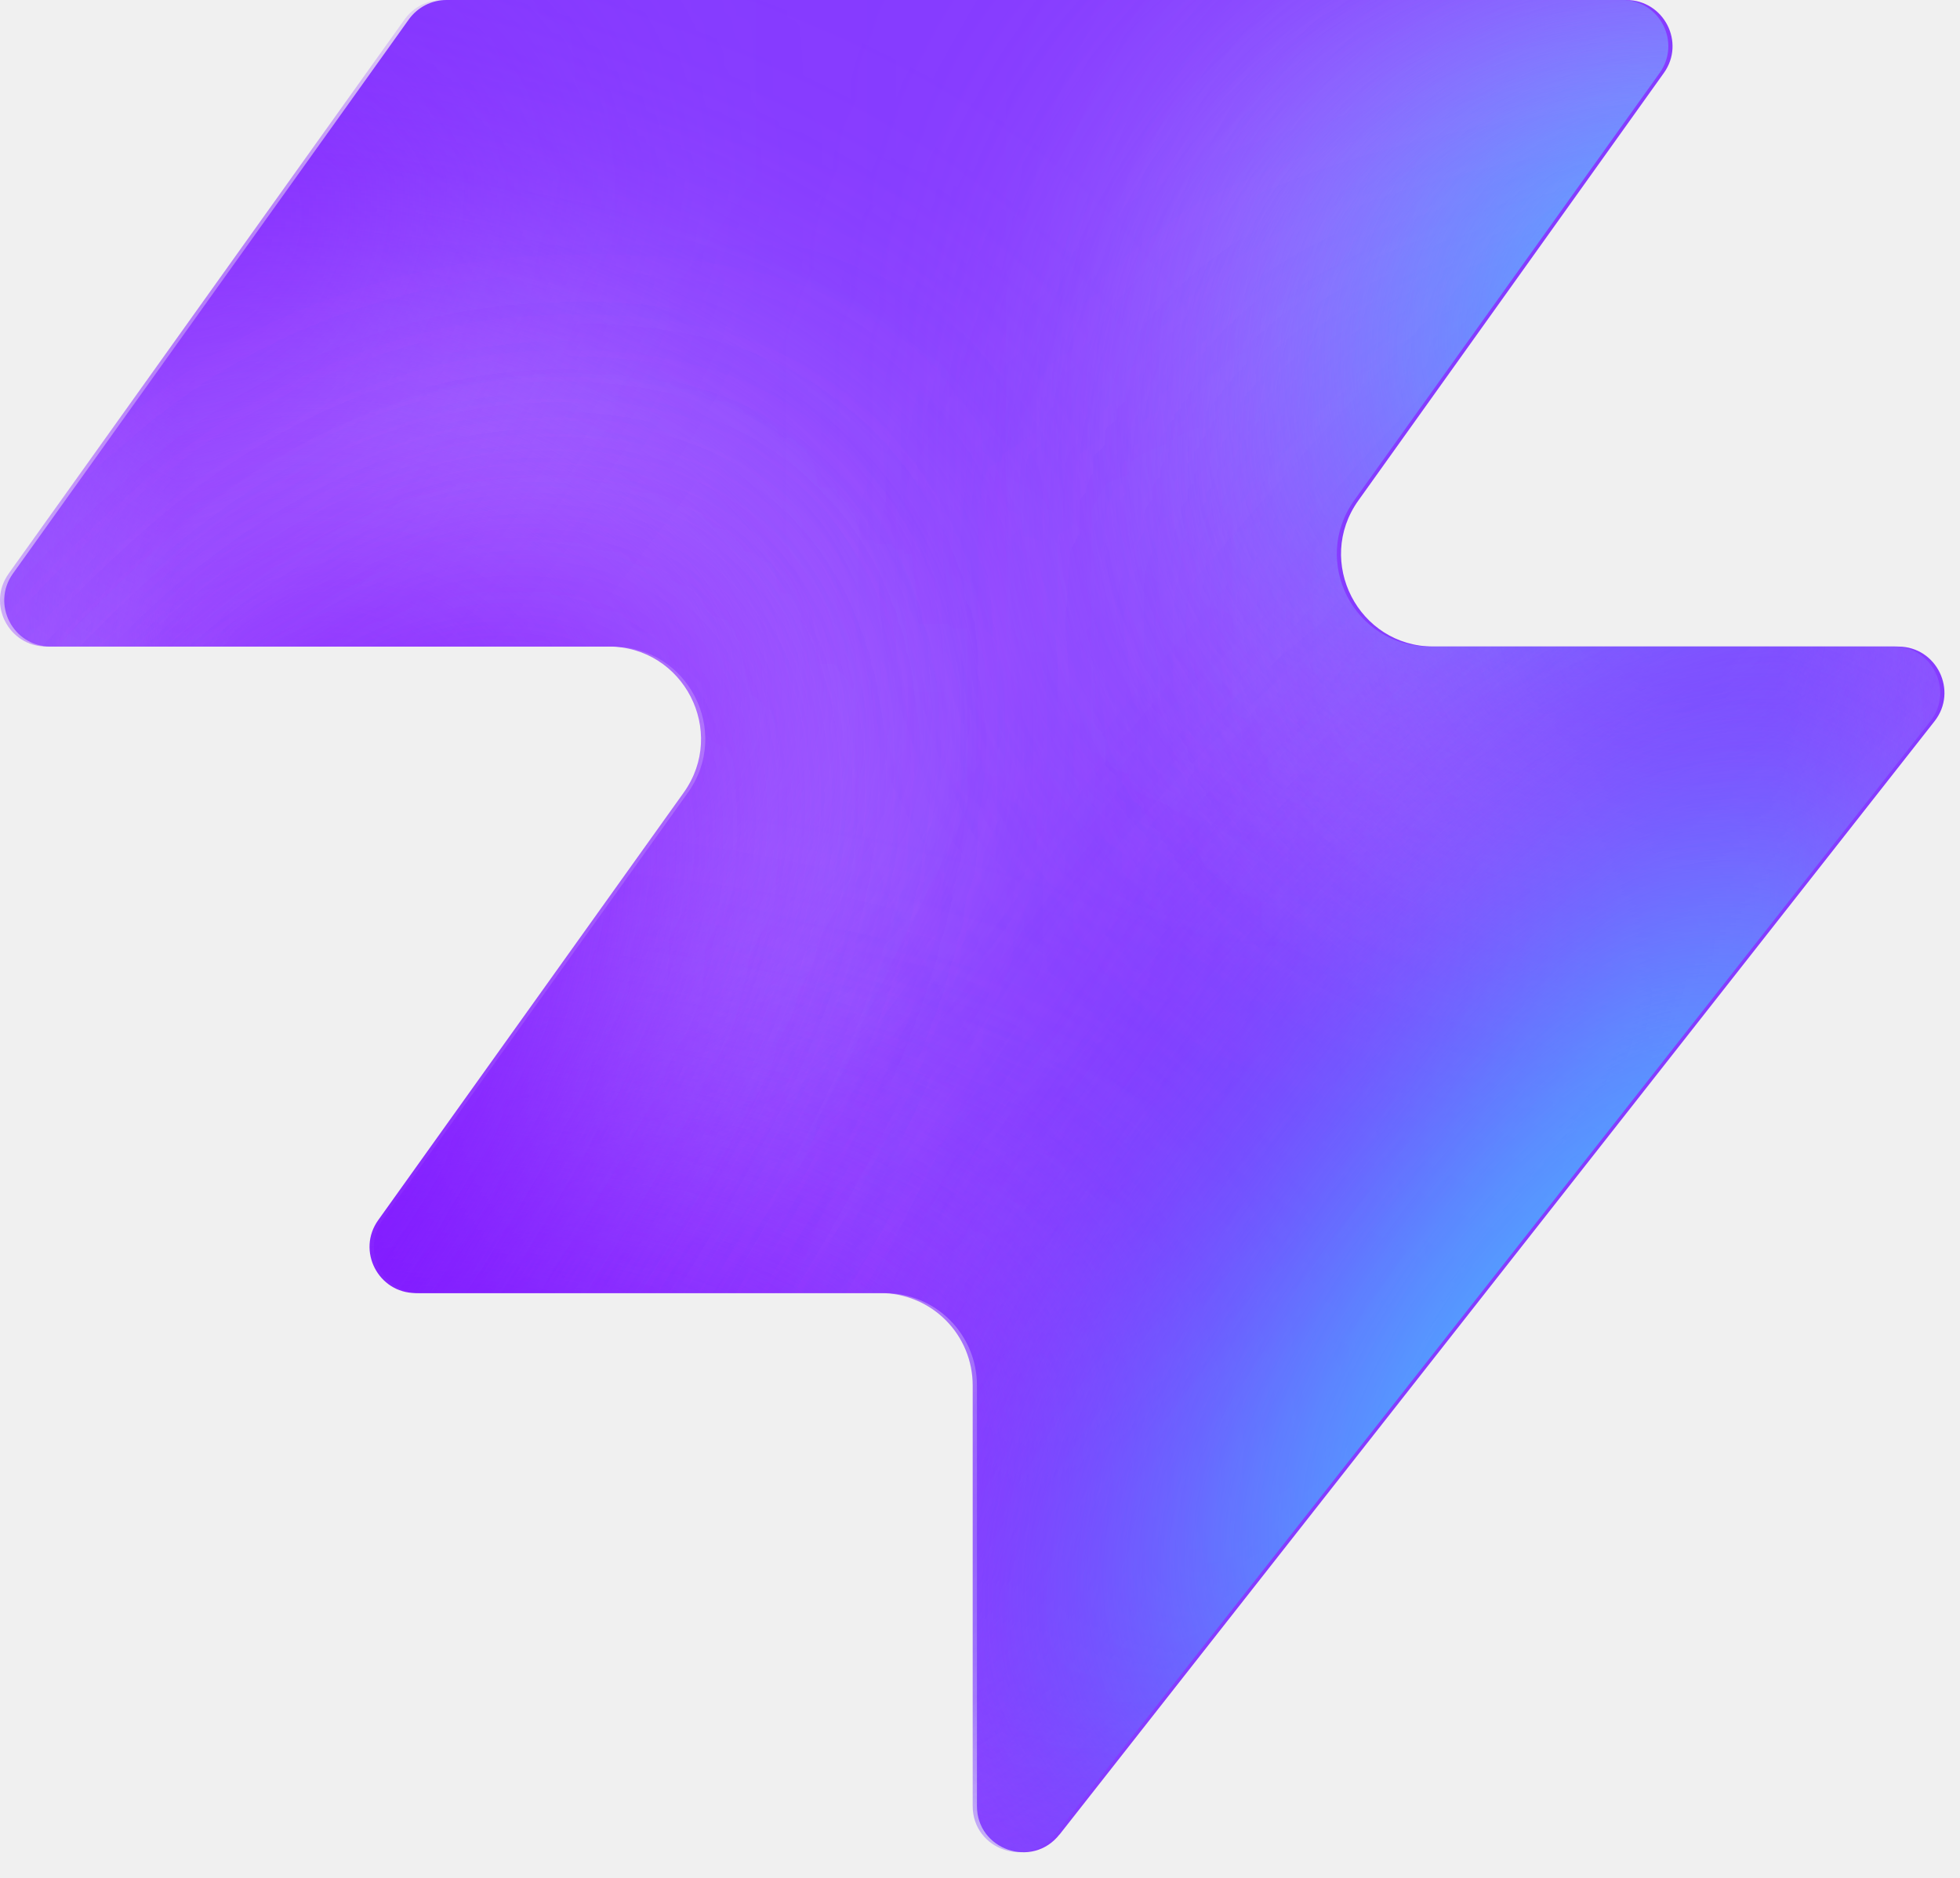
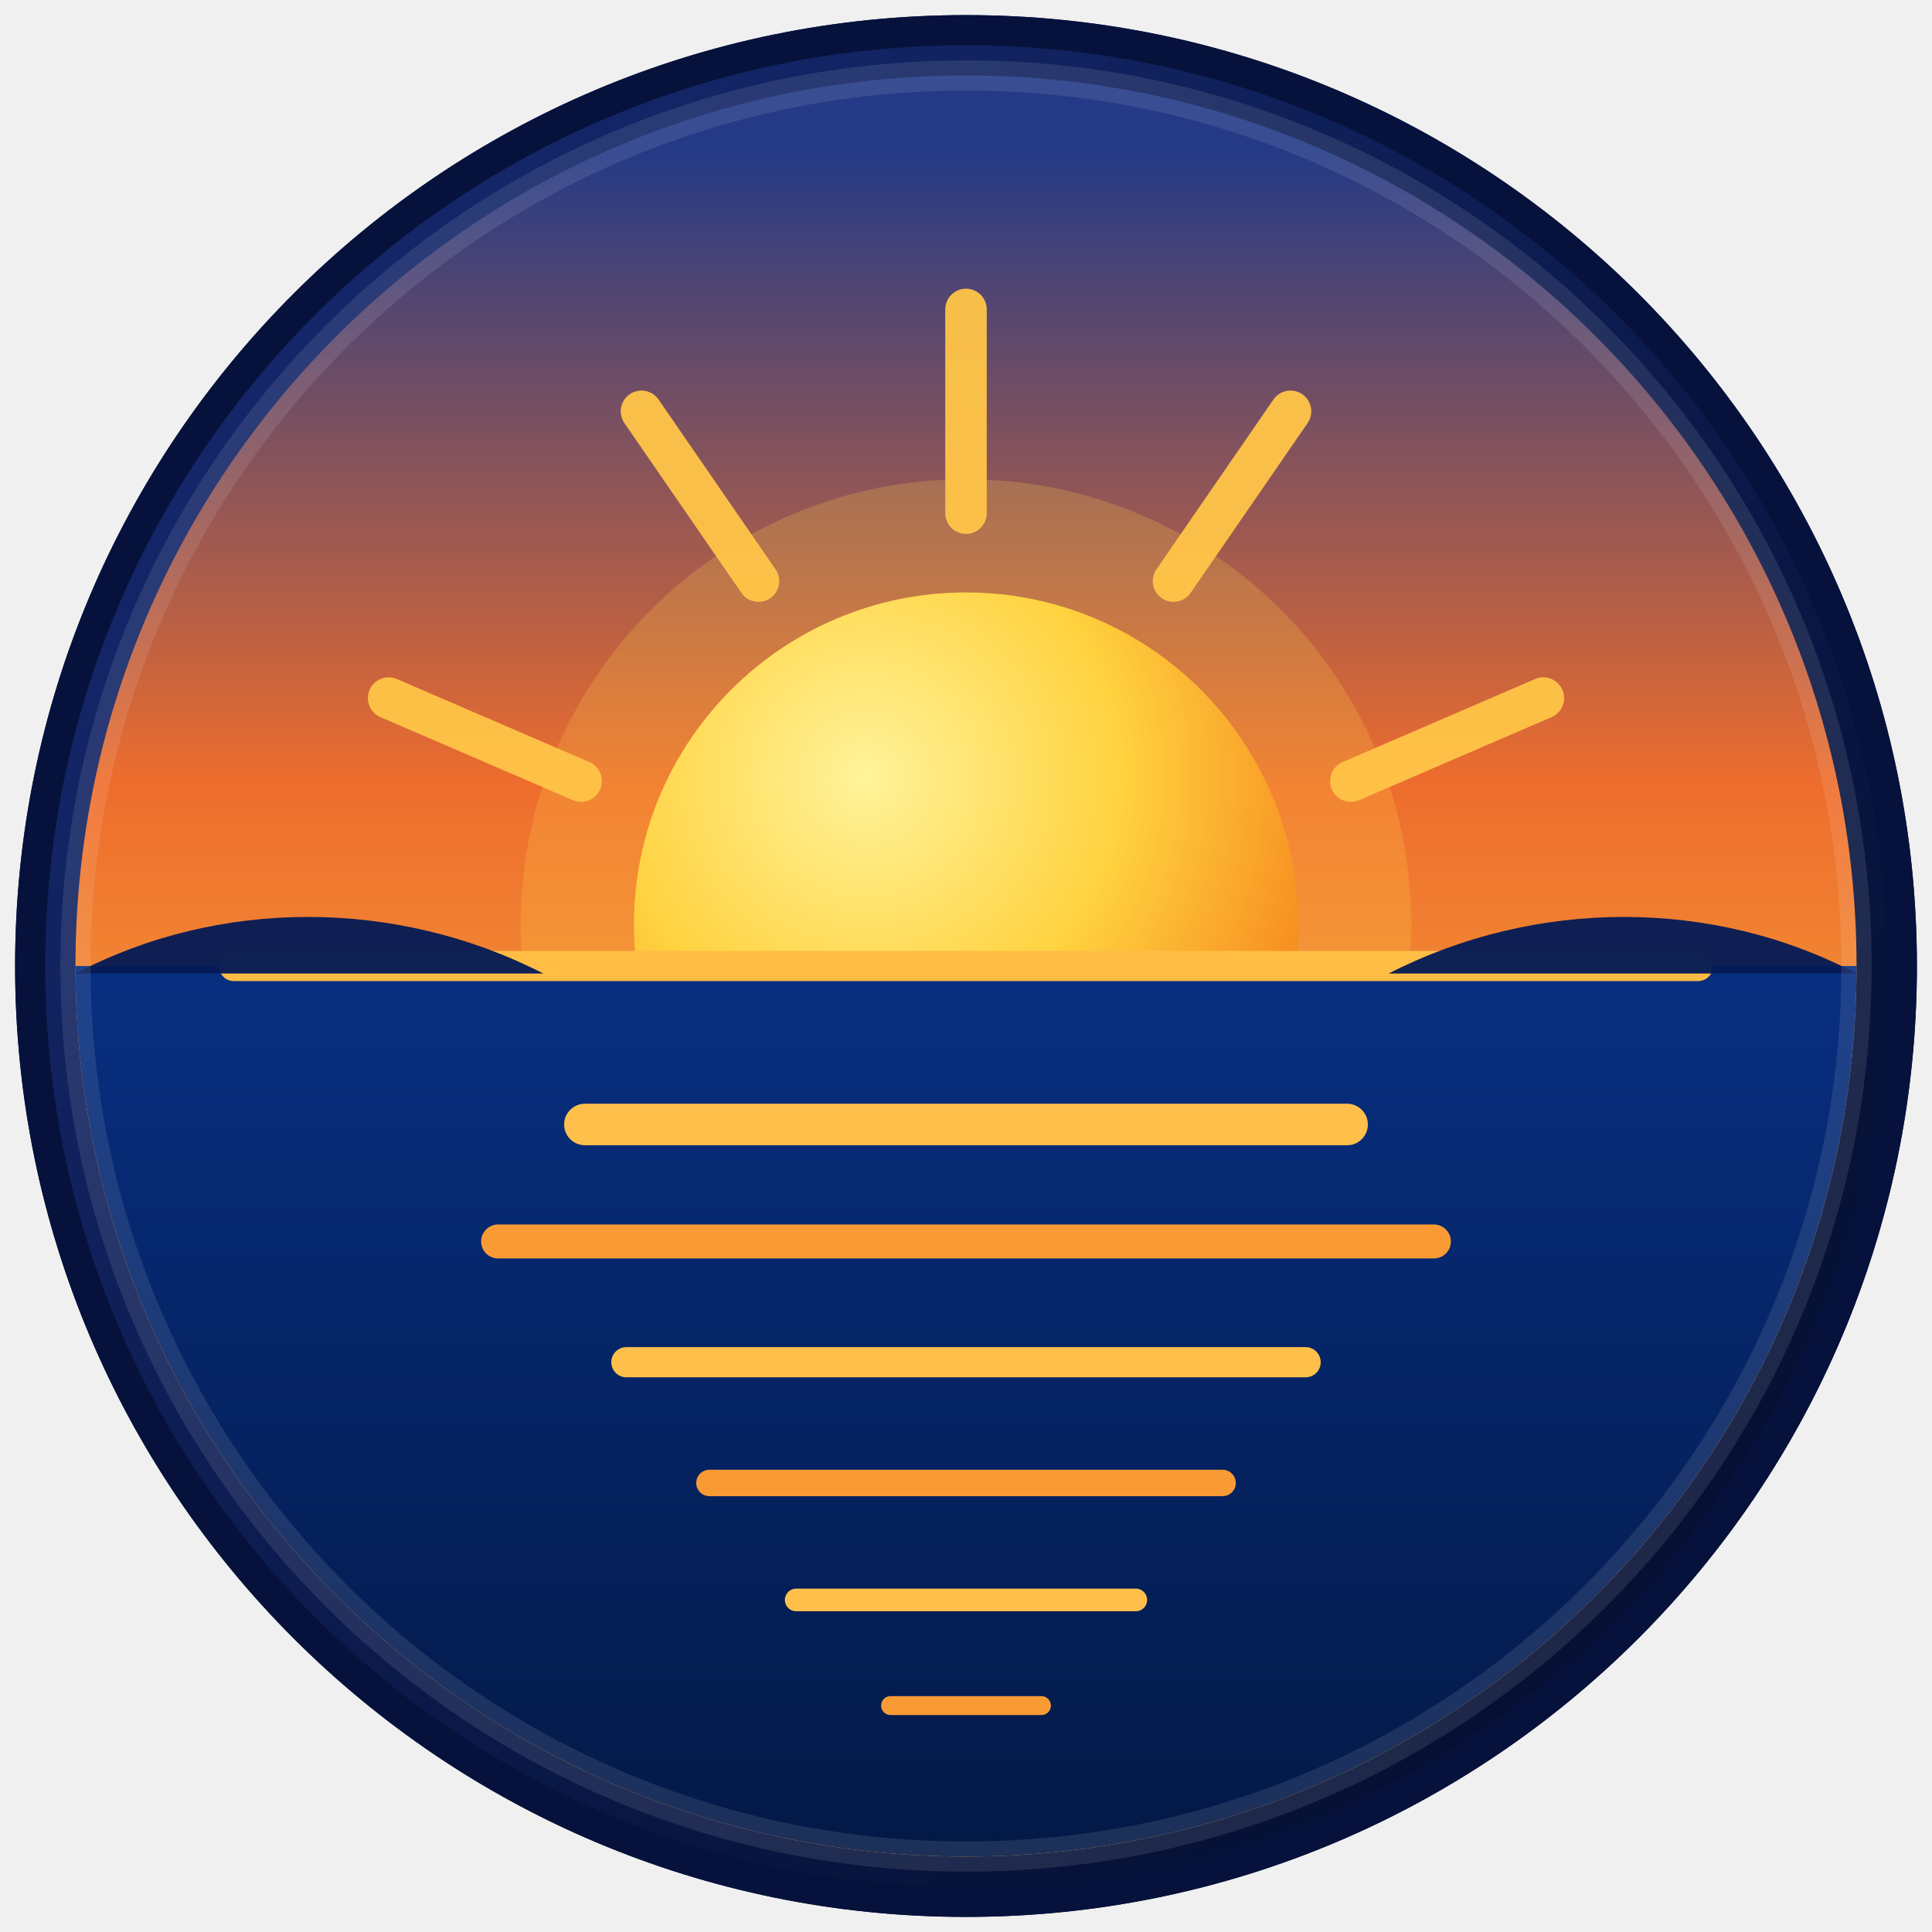
- <svg xmlns="http://www.w3.org/2000/svg" width="48" height="46" fill="none" viewBox="0 0 48 46">
-   <path fill="#863bff" d="M25.946 44.938c-.664.845-2.021.375-2.021-.698V33.937a2.26 2.26 0 0 0-2.262-2.262H10.287c-.92 0-1.456-1.04-.92-1.788l7.48-10.471c1.07-1.497 0-3.578-1.842-3.578H1.237c-.92 0-1.456-1.04-.92-1.788L10.013.474c.214-.297.556-.474.92-.474h28.894c.92 0 1.456 1.04.92 1.788l-7.48 10.471c-1.07 1.498 0 3.579 1.842 3.579h11.377c.943 0 1.473 1.088.89 1.83L25.947 44.94z" style="fill:#863bff;fill:color(display-p3 .525 .23 1);fill-opacity:1" />
-   <mask id="a" width="48" height="46" x="0" y="0" maskUnits="userSpaceOnUse" style="mask-type:alpha">
-     <path fill="#000" d="M25.842 44.938c-.664.844-2.021.375-2.021-.698V33.937a2.26 2.26 0 0 0-2.262-2.262H10.183c-.92 0-1.456-1.04-.92-1.788l7.48-10.471c1.07-1.498 0-3.579-1.842-3.579H1.133c-.92 0-1.456-1.04-.92-1.787L9.91.473c.214-.297.556-.474.92-.474h28.894c.92 0 1.456 1.04.92 1.788l-7.48 10.471c-1.07 1.498 0 3.578 1.842 3.578h11.377c.943 0 1.473 1.088.89 1.832L25.843 44.94z" style="fill:#000;fill-opacity:1" />
-   </mask>
-   <g mask="url(#a)">
-     <g filter="url(#b)">
-       <ellipse cx="5.508" cy="14.704" fill="#ede6ff" rx="5.508" ry="14.704" style="fill:#ede6ff;fill:color(display-p3 .927 .903 1);fill-opacity:1" transform="matrix(.00324 1 1 -.00324 -4.47 31.516)" />
+ <svg xmlns="http://www.w3.org/2000/svg" viewBox="0 0 512 512" role="img" aria-label="Sunrise sunset icon">
+   <defs>
+     <clipPath id="clipCircle">
+       <circle cx="256" cy="256" r="236" />
+     </clipPath>
+     <linearGradient id="skyGradient" x1="0" y1="40" x2="0" y2="330" gradientUnits="userSpaceOnUse">
+       <stop offset="0" stop-color="#243a86" />
+       <stop offset="0.58" stop-color="#ee6d2d" />
+       <stop offset="1" stop-color="#f6a63a" />
+     </linearGradient>
+     <linearGradient id="seaGradient" x1="0" y1="250" x2="0" y2="492" gradientUnits="userSpaceOnUse">
+       <stop offset="0" stop-color="#082f82" />
+       <stop offset="1" stop-color="#031946" />
+     </linearGradient>
+     <radialGradient id="sunGradient" cx="35%" cy="28%" r="70%">
+       <stop offset="0" stop-color="#fff39a" />
+       <stop offset="0.55" stop-color="#ffd23f" />
+       <stop offset="1" stop-color="#f78d20" />
+     </radialGradient>
+     <linearGradient id="rimGradient" x1="0" y1="0" x2="1" y2="1">
+       <stop offset="0" stop-color="#172b74" />
+       <stop offset="1" stop-color="#020b28" />
+     </linearGradient>
+   </defs>
+   <circle cx="256" cy="256" r="252" fill="url(#rimGradient)" />
+   <g clip-path="url(#clipCircle)">
+     <rect x="20" y="20" width="472" height="472" fill="url(#skyGradient)" />
+     <circle cx="256" cy="245" r="118" fill="#ffd34a" opacity="0.22" />
+     <circle cx="256" cy="245" r="88" fill="url(#sunGradient)" />
+     <g stroke="#ffc447" stroke-width="11" stroke-linecap="round" opacity="0.95">
+       <line x1="256" y1="82" x2="256" y2="136" />
+       <line x1="170" y1="109" x2="201" y2="154" />
+       <line x1="342" y1="109" x2="311" y2="154" />
+       <line x1="103" y1="185" x2="154" y2="207" />
+       <line x1="409" y1="185" x2="358" y2="207" />
    </g>
-     <g filter="url(#c)">
-       <ellipse cx="10.399" cy="29.851" fill="#ede6ff" rx="10.399" ry="29.851" style="fill:#ede6ff;fill:color(display-p3 .927 .903 1);fill-opacity:1" transform="matrix(.00324 1 1 -.00324 -39.328 7.883)" />
-     </g>
-     <g filter="url(#d)">
-       <ellipse cx="5.508" cy="30.487" fill="#7e14ff" rx="5.508" ry="30.487" style="fill:#7e14ff;fill:color(display-p3 .492 .077 1);fill-opacity:1" transform="rotate(89.814 -25.913 -14.639)scale(1 -1)" />
-     </g>
-     <g filter="url(#e)">
-       <ellipse cx="5.508" cy="30.599" fill="#7e14ff" rx="5.508" ry="30.599" style="fill:#7e14ff;fill:color(display-p3 .492 .077 1);fill-opacity:1" transform="rotate(89.814 -32.644 -3.334)scale(1 -1)" />
-     </g>
-     <g filter="url(#f)">
-       <ellipse cx="5.508" cy="30.599" fill="#7e14ff" rx="5.508" ry="30.599" style="fill:#7e14ff;fill:color(display-p3 .492 .077 1);fill-opacity:1" transform="matrix(.00324 1 1 -.00324 -34.34 30.47)" />
-     </g>
-     <g filter="url(#g)">
-       <ellipse cx="14.072" cy="22.078" fill="#ede6ff" rx="14.072" ry="22.078" style="fill:#ede6ff;fill:color(display-p3 .927 .903 1);fill-opacity:1" transform="rotate(93.35 24.506 48.493)scale(-1 1)" />
-     </g>
-     <g filter="url(#h)">
-       <ellipse cx="3.47" cy="21.501" fill="#7e14ff" rx="3.47" ry="21.501" style="fill:#7e14ff;fill:color(display-p3 .492 .077 1);fill-opacity:1" transform="rotate(89.009 28.708 47.59)scale(-1 1)" />
-     </g>
-     <g filter="url(#i)">
-       <ellipse cx="3.47" cy="21.501" fill="#7e14ff" rx="3.47" ry="21.501" style="fill:#7e14ff;fill:color(display-p3 .492 .077 1);fill-opacity:1" transform="rotate(89.009 28.708 47.59)scale(-1 1)" />
-     </g>
-     <g filter="url(#j)">
-       <ellipse cx=".387" cy="8.972" fill="#7e14ff" rx="4.407" ry="29.108" style="fill:#7e14ff;fill:color(display-p3 .492 .077 1);fill-opacity:1" transform="rotate(39.51 .387 8.972)" />
-     </g>
-     <g filter="url(#k)">
-       <ellipse cx="47.523" cy="-6.092" fill="#7e14ff" rx="4.407" ry="29.108" style="fill:#7e14ff;fill:color(display-p3 .492 .077 1);fill-opacity:1" transform="rotate(37.892 47.523 -6.092)" />
-     </g>
-     <g filter="url(#l)">
-       <ellipse cx="41.412" cy="6.333" fill="#47bfff" rx="5.971" ry="9.665" style="fill:#47bfff;fill:color(display-p3 .28 .748 1);fill-opacity:1" transform="rotate(37.892 41.412 6.333)" />
-     </g>
-     <g filter="url(#m)">
-       <ellipse cx="-1.879" cy="38.332" fill="#7e14ff" rx="4.407" ry="29.108" style="fill:#7e14ff;fill:color(display-p3 .492 .077 1);fill-opacity:1" transform="rotate(37.892 -1.88 38.332)" />
-     </g>
-     <g filter="url(#n)">
-       <ellipse cx="-1.879" cy="38.332" fill="#7e14ff" rx="4.407" ry="29.108" style="fill:#7e14ff;fill:color(display-p3 .492 .077 1);fill-opacity:1" transform="rotate(37.892 -1.88 38.332)" />
-     </g>
-     <g filter="url(#o)">
-       <ellipse cx="35.651" cy="29.907" fill="#7e14ff" rx="4.407" ry="29.108" style="fill:#7e14ff;fill:color(display-p3 .492 .077 1);fill-opacity:1" transform="rotate(37.892 35.651 29.907)" />
-     </g>
-     <g filter="url(#p)">
-       <ellipse cx="38.418" cy="32.4" fill="#47bfff" rx="5.971" ry="15.297" style="fill:#47bfff;fill:color(display-p3 .28 .748 1);fill-opacity:1" transform="rotate(37.892 38.418 32.4)" />
+     <rect x="20" y="256" width="472" height="236" fill="url(#seaGradient)" />
+     <line x1="62" y1="256" x2="450" y2="256" stroke="#ffbd45" stroke-width="8" stroke-linecap="round" />
+     <path d="M20 258 C58 238 105 238 144 258 Z" fill="#041a55" opacity="0.95" />
+     <path d="M368 258 C407 238 454 238 492 258 Z" fill="#041a55" opacity="0.95" />
+     <g stroke-linecap="round" fill="none">
+       <line x1="155" y1="298" x2="357" y2="298" stroke="#ffc04b" stroke-width="11" />
+       <line x1="132" y1="329" x2="380" y2="329" stroke="#f99b35" stroke-width="9" />
+       <line x1="166" y1="361" x2="346" y2="361" stroke="#ffc04b" stroke-width="8" />
+       <line x1="188" y1="393" x2="324" y2="393" stroke="#f99b35" stroke-width="7" />
+       <line x1="211" y1="424" x2="301" y2="424" stroke="#ffc04b" stroke-width="6" />
+       <line x1="236" y1="452" x2="276" y2="452" stroke="#f99b35" stroke-width="5" />
    </g>
  </g>
-   <defs>
-     <filter id="b" width="60.045" height="41.654" x="-19.77" y="16.149" color-interpolation-filters="sRGB" filterUnits="userSpaceOnUse">
-       <feFlood flood-opacity="0" result="BackgroundImageFix" />
-       <feBlend in="SourceGraphic" in2="BackgroundImageFix" result="shape" />
-       <feGaussianBlur result="effect1_foregroundBlur_2002_17158" stdDeviation="7.659" />
-     </filter>
-     <filter id="c" width="90.34" height="51.437" x="-54.613" y="-7.533" color-interpolation-filters="sRGB" filterUnits="userSpaceOnUse">
-       <feFlood flood-opacity="0" result="BackgroundImageFix" />
-       <feBlend in="SourceGraphic" in2="BackgroundImageFix" result="shape" />
-       <feGaussianBlur result="effect1_foregroundBlur_2002_17158" stdDeviation="7.659" />
-     </filter>
-     <filter id="d" width="79.355" height="29.4" x="-49.64" y="2.03" color-interpolation-filters="sRGB" filterUnits="userSpaceOnUse">
-       <feFlood flood-opacity="0" result="BackgroundImageFix" />
-       <feBlend in="SourceGraphic" in2="BackgroundImageFix" result="shape" />
-       <feGaussianBlur result="effect1_foregroundBlur_2002_17158" stdDeviation="4.596" />
-     </filter>
-     <filter id="e" width="79.579" height="29.4" x="-45.045" y="20.029" color-interpolation-filters="sRGB" filterUnits="userSpaceOnUse">
-       <feFlood flood-opacity="0" result="BackgroundImageFix" />
-       <feBlend in="SourceGraphic" in2="BackgroundImageFix" result="shape" />
-       <feGaussianBlur result="effect1_foregroundBlur_2002_17158" stdDeviation="4.596" />
-     </filter>
-     <filter id="f" width="79.579" height="29.4" x="-43.513" y="21.178" color-interpolation-filters="sRGB" filterUnits="userSpaceOnUse">
-       <feFlood flood-opacity="0" result="BackgroundImageFix" />
-       <feBlend in="SourceGraphic" in2="BackgroundImageFix" result="shape" />
-       <feGaussianBlur result="effect1_foregroundBlur_2002_17158" stdDeviation="4.596" />
-     </filter>
-     <filter id="g" width="74.749" height="58.852" x="15.756" y="-17.901" color-interpolation-filters="sRGB" filterUnits="userSpaceOnUse">
-       <feFlood flood-opacity="0" result="BackgroundImageFix" />
-       <feBlend in="SourceGraphic" in2="BackgroundImageFix" result="shape" />
-       <feGaussianBlur result="effect1_foregroundBlur_2002_17158" stdDeviation="7.659" />
-     </filter>
-     <filter id="h" width="61.377" height="25.362" x="23.548" y="2.284" color-interpolation-filters="sRGB" filterUnits="userSpaceOnUse">
-       <feFlood flood-opacity="0" result="BackgroundImageFix" />
-       <feBlend in="SourceGraphic" in2="BackgroundImageFix" result="shape" />
-       <feGaussianBlur result="effect1_foregroundBlur_2002_17158" stdDeviation="4.596" />
-     </filter>
-     <filter id="i" width="61.377" height="25.362" x="23.548" y="2.284" color-interpolation-filters="sRGB" filterUnits="userSpaceOnUse">
-       <feFlood flood-opacity="0" result="BackgroundImageFix" />
-       <feBlend in="SourceGraphic" in2="BackgroundImageFix" result="shape" />
-       <feGaussianBlur result="effect1_foregroundBlur_2002_17158" stdDeviation="4.596" />
-     </filter>
-     <filter id="j" width="56.045" height="63.649" x="-27.636" y="-22.853" color-interpolation-filters="sRGB" filterUnits="userSpaceOnUse">
-       <feFlood flood-opacity="0" result="BackgroundImageFix" />
-       <feBlend in="SourceGraphic" in2="BackgroundImageFix" result="shape" />
-       <feGaussianBlur result="effect1_foregroundBlur_2002_17158" stdDeviation="4.596" />
-     </filter>
-     <filter id="k" width="54.814" height="64.646" x="20.116" y="-38.415" color-interpolation-filters="sRGB" filterUnits="userSpaceOnUse">
-       <feFlood flood-opacity="0" result="BackgroundImageFix" />
-       <feBlend in="SourceGraphic" in2="BackgroundImageFix" result="shape" />
-       <feGaussianBlur result="effect1_foregroundBlur_2002_17158" stdDeviation="4.596" />
-     </filter>
-     <filter id="l" width="33.541" height="35.313" x="24.641" y="-11.323" color-interpolation-filters="sRGB" filterUnits="userSpaceOnUse">
-       <feFlood flood-opacity="0" result="BackgroundImageFix" />
-       <feBlend in="SourceGraphic" in2="BackgroundImageFix" result="shape" />
-       <feGaussianBlur result="effect1_foregroundBlur_2002_17158" stdDeviation="4.596" />
-     </filter>
-     <filter id="m" width="54.814" height="64.646" x="-29.286" y="6.009" color-interpolation-filters="sRGB" filterUnits="userSpaceOnUse">
-       <feFlood flood-opacity="0" result="BackgroundImageFix" />
-       <feBlend in="SourceGraphic" in2="BackgroundImageFix" result="shape" />
-       <feGaussianBlur result="effect1_foregroundBlur_2002_17158" stdDeviation="4.596" />
-     </filter>
-     <filter id="n" width="54.814" height="64.646" x="-29.286" y="6.009" color-interpolation-filters="sRGB" filterUnits="userSpaceOnUse">
-       <feFlood flood-opacity="0" result="BackgroundImageFix" />
-       <feBlend in="SourceGraphic" in2="BackgroundImageFix" result="shape" />
-       <feGaussianBlur result="effect1_foregroundBlur_2002_17158" stdDeviation="4.596" />
-     </filter>
-     <filter id="o" width="54.814" height="64.646" x="8.244" y="-2.416" color-interpolation-filters="sRGB" filterUnits="userSpaceOnUse">
-       <feFlood flood-opacity="0" result="BackgroundImageFix" />
-       <feBlend in="SourceGraphic" in2="BackgroundImageFix" result="shape" />
-       <feGaussianBlur result="effect1_foregroundBlur_2002_17158" stdDeviation="4.596" />
-     </filter>
-     <filter id="p" width="39.409" height="43.623" x="18.713" y="10.588" color-interpolation-filters="sRGB" filterUnits="userSpaceOnUse">
-       <feFlood flood-opacity="0" result="BackgroundImageFix" />
-       <feBlend in="SourceGraphic" in2="BackgroundImageFix" result="shape" />
-       <feGaussianBlur result="effect1_foregroundBlur_2002_17158" stdDeviation="4.596" />
-     </filter>
-   </defs>
+   <circle cx="256" cy="256" r="236" fill="none" stroke="#ffffff" stroke-opacity="0.10" stroke-width="8" />
+   <circle cx="256" cy="256" r="248" fill="none" stroke="#06123b" stroke-width="8" />
</svg>
